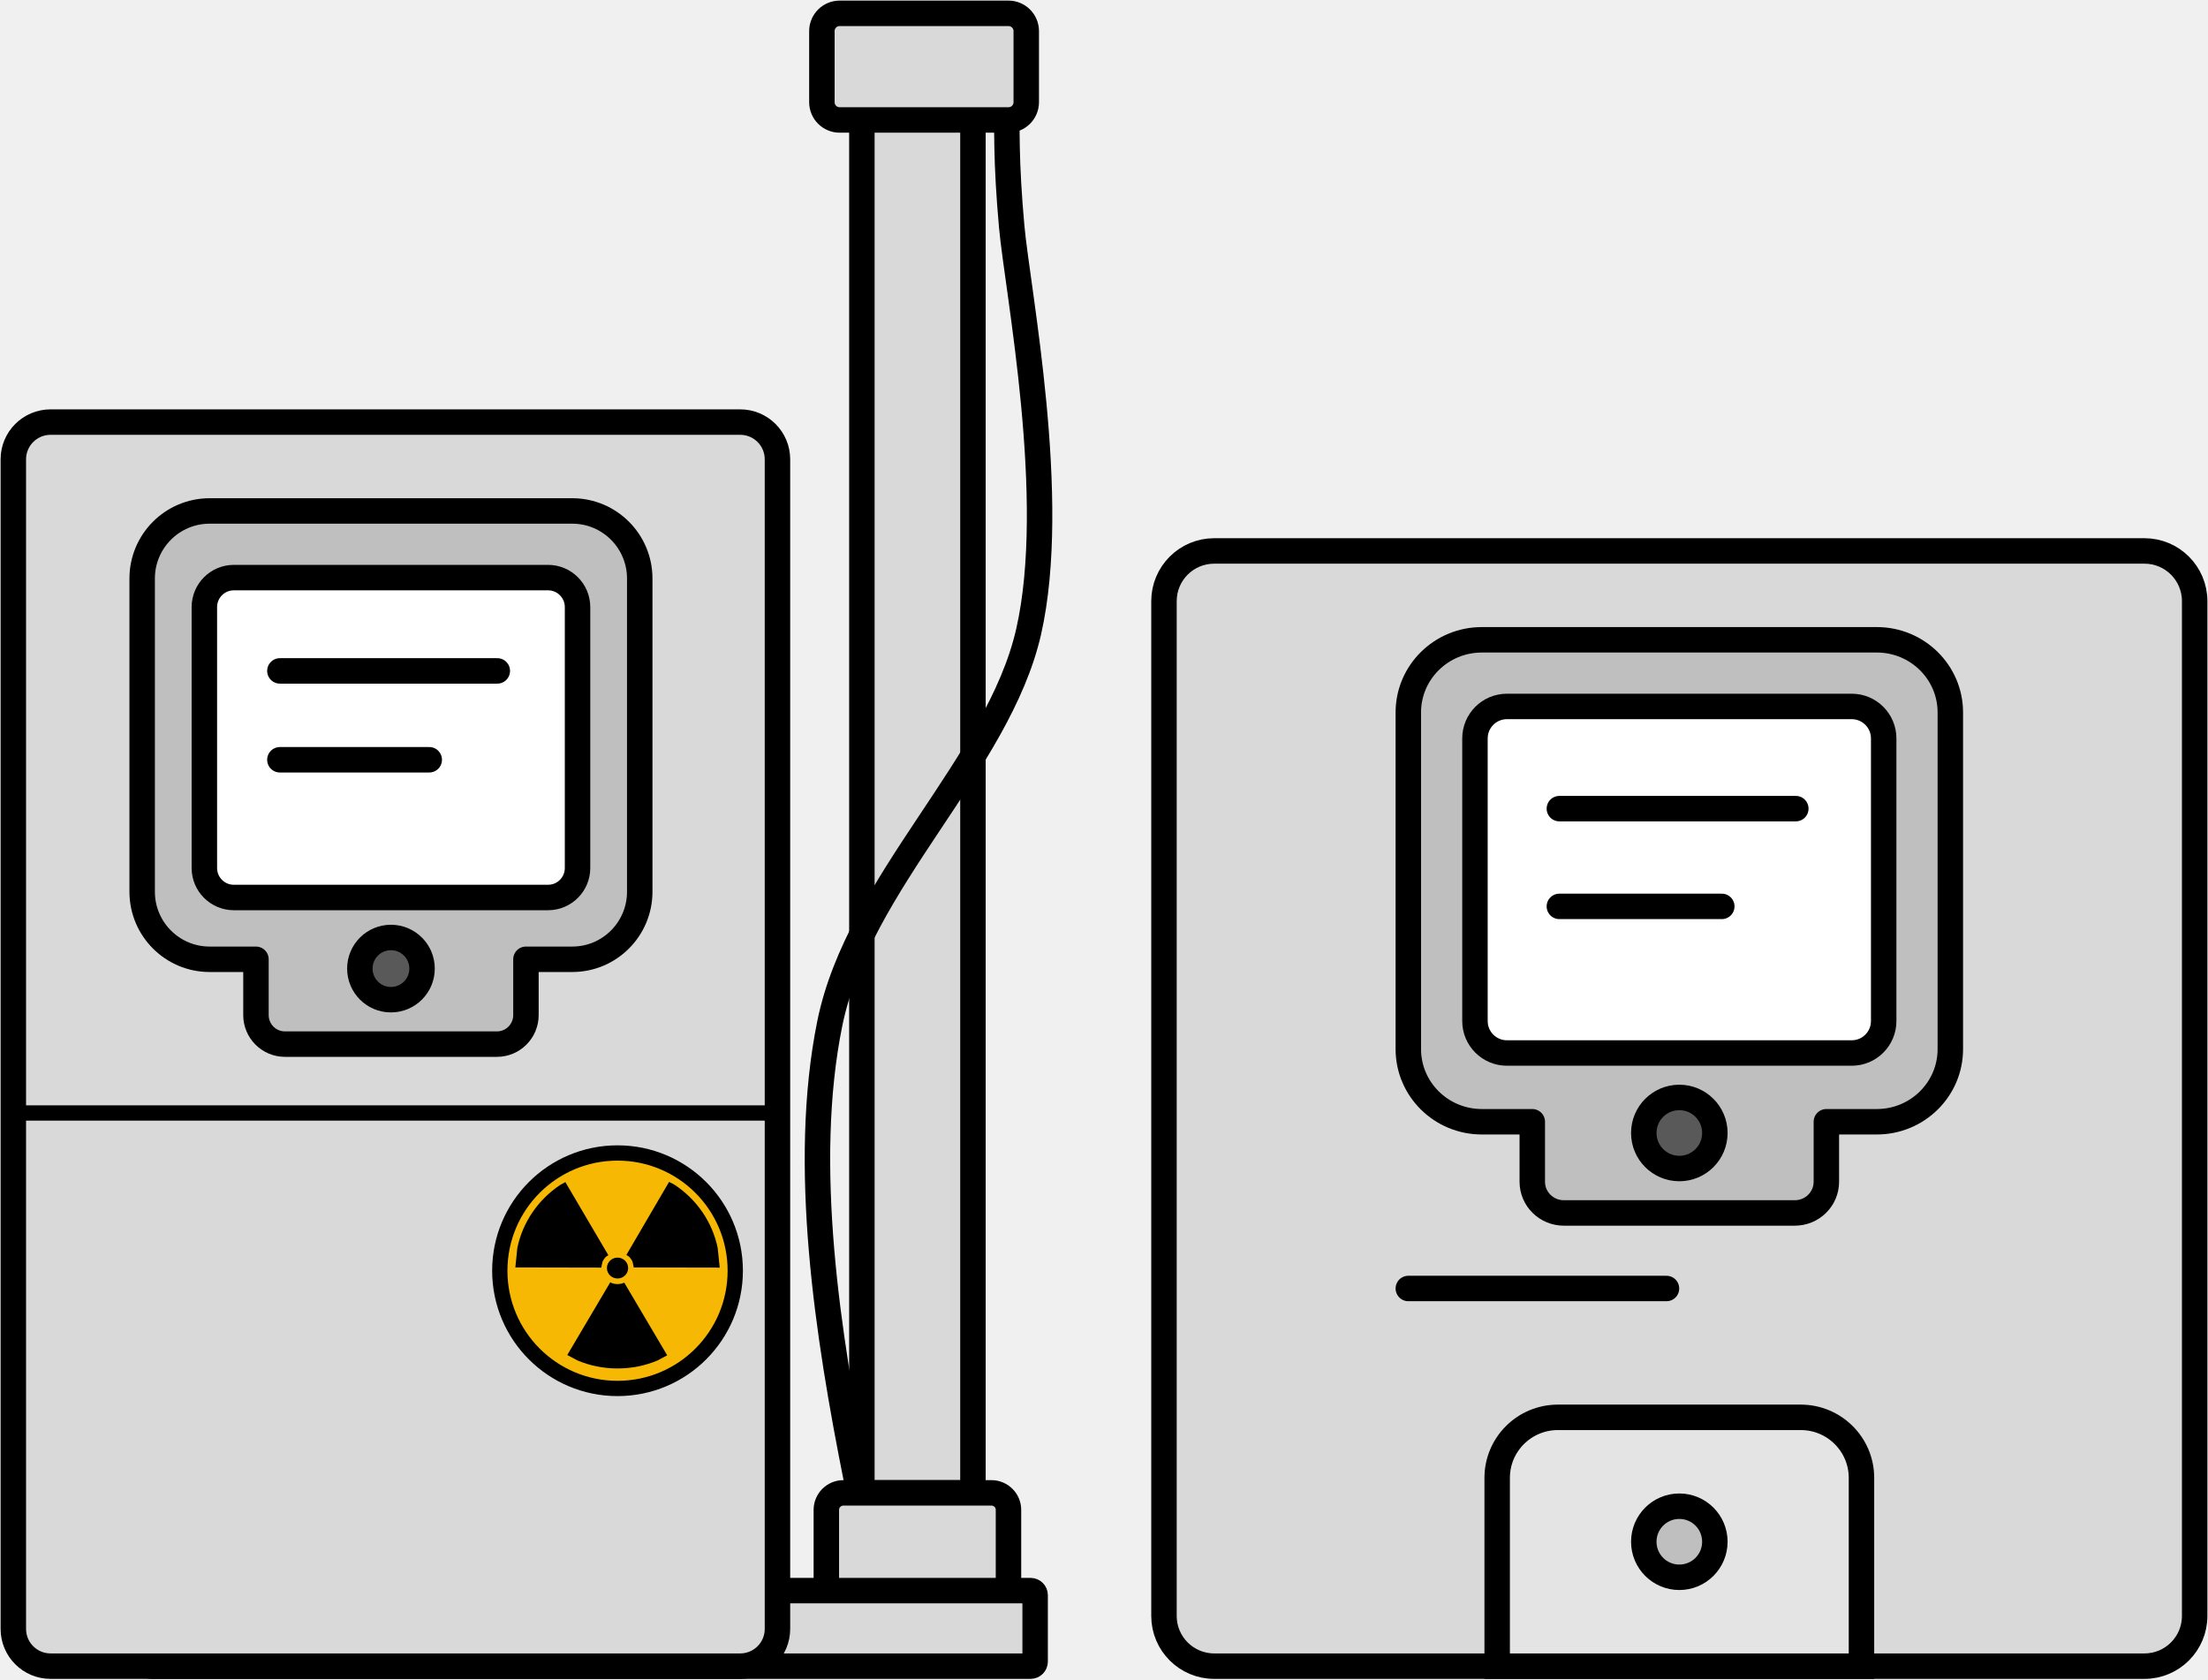
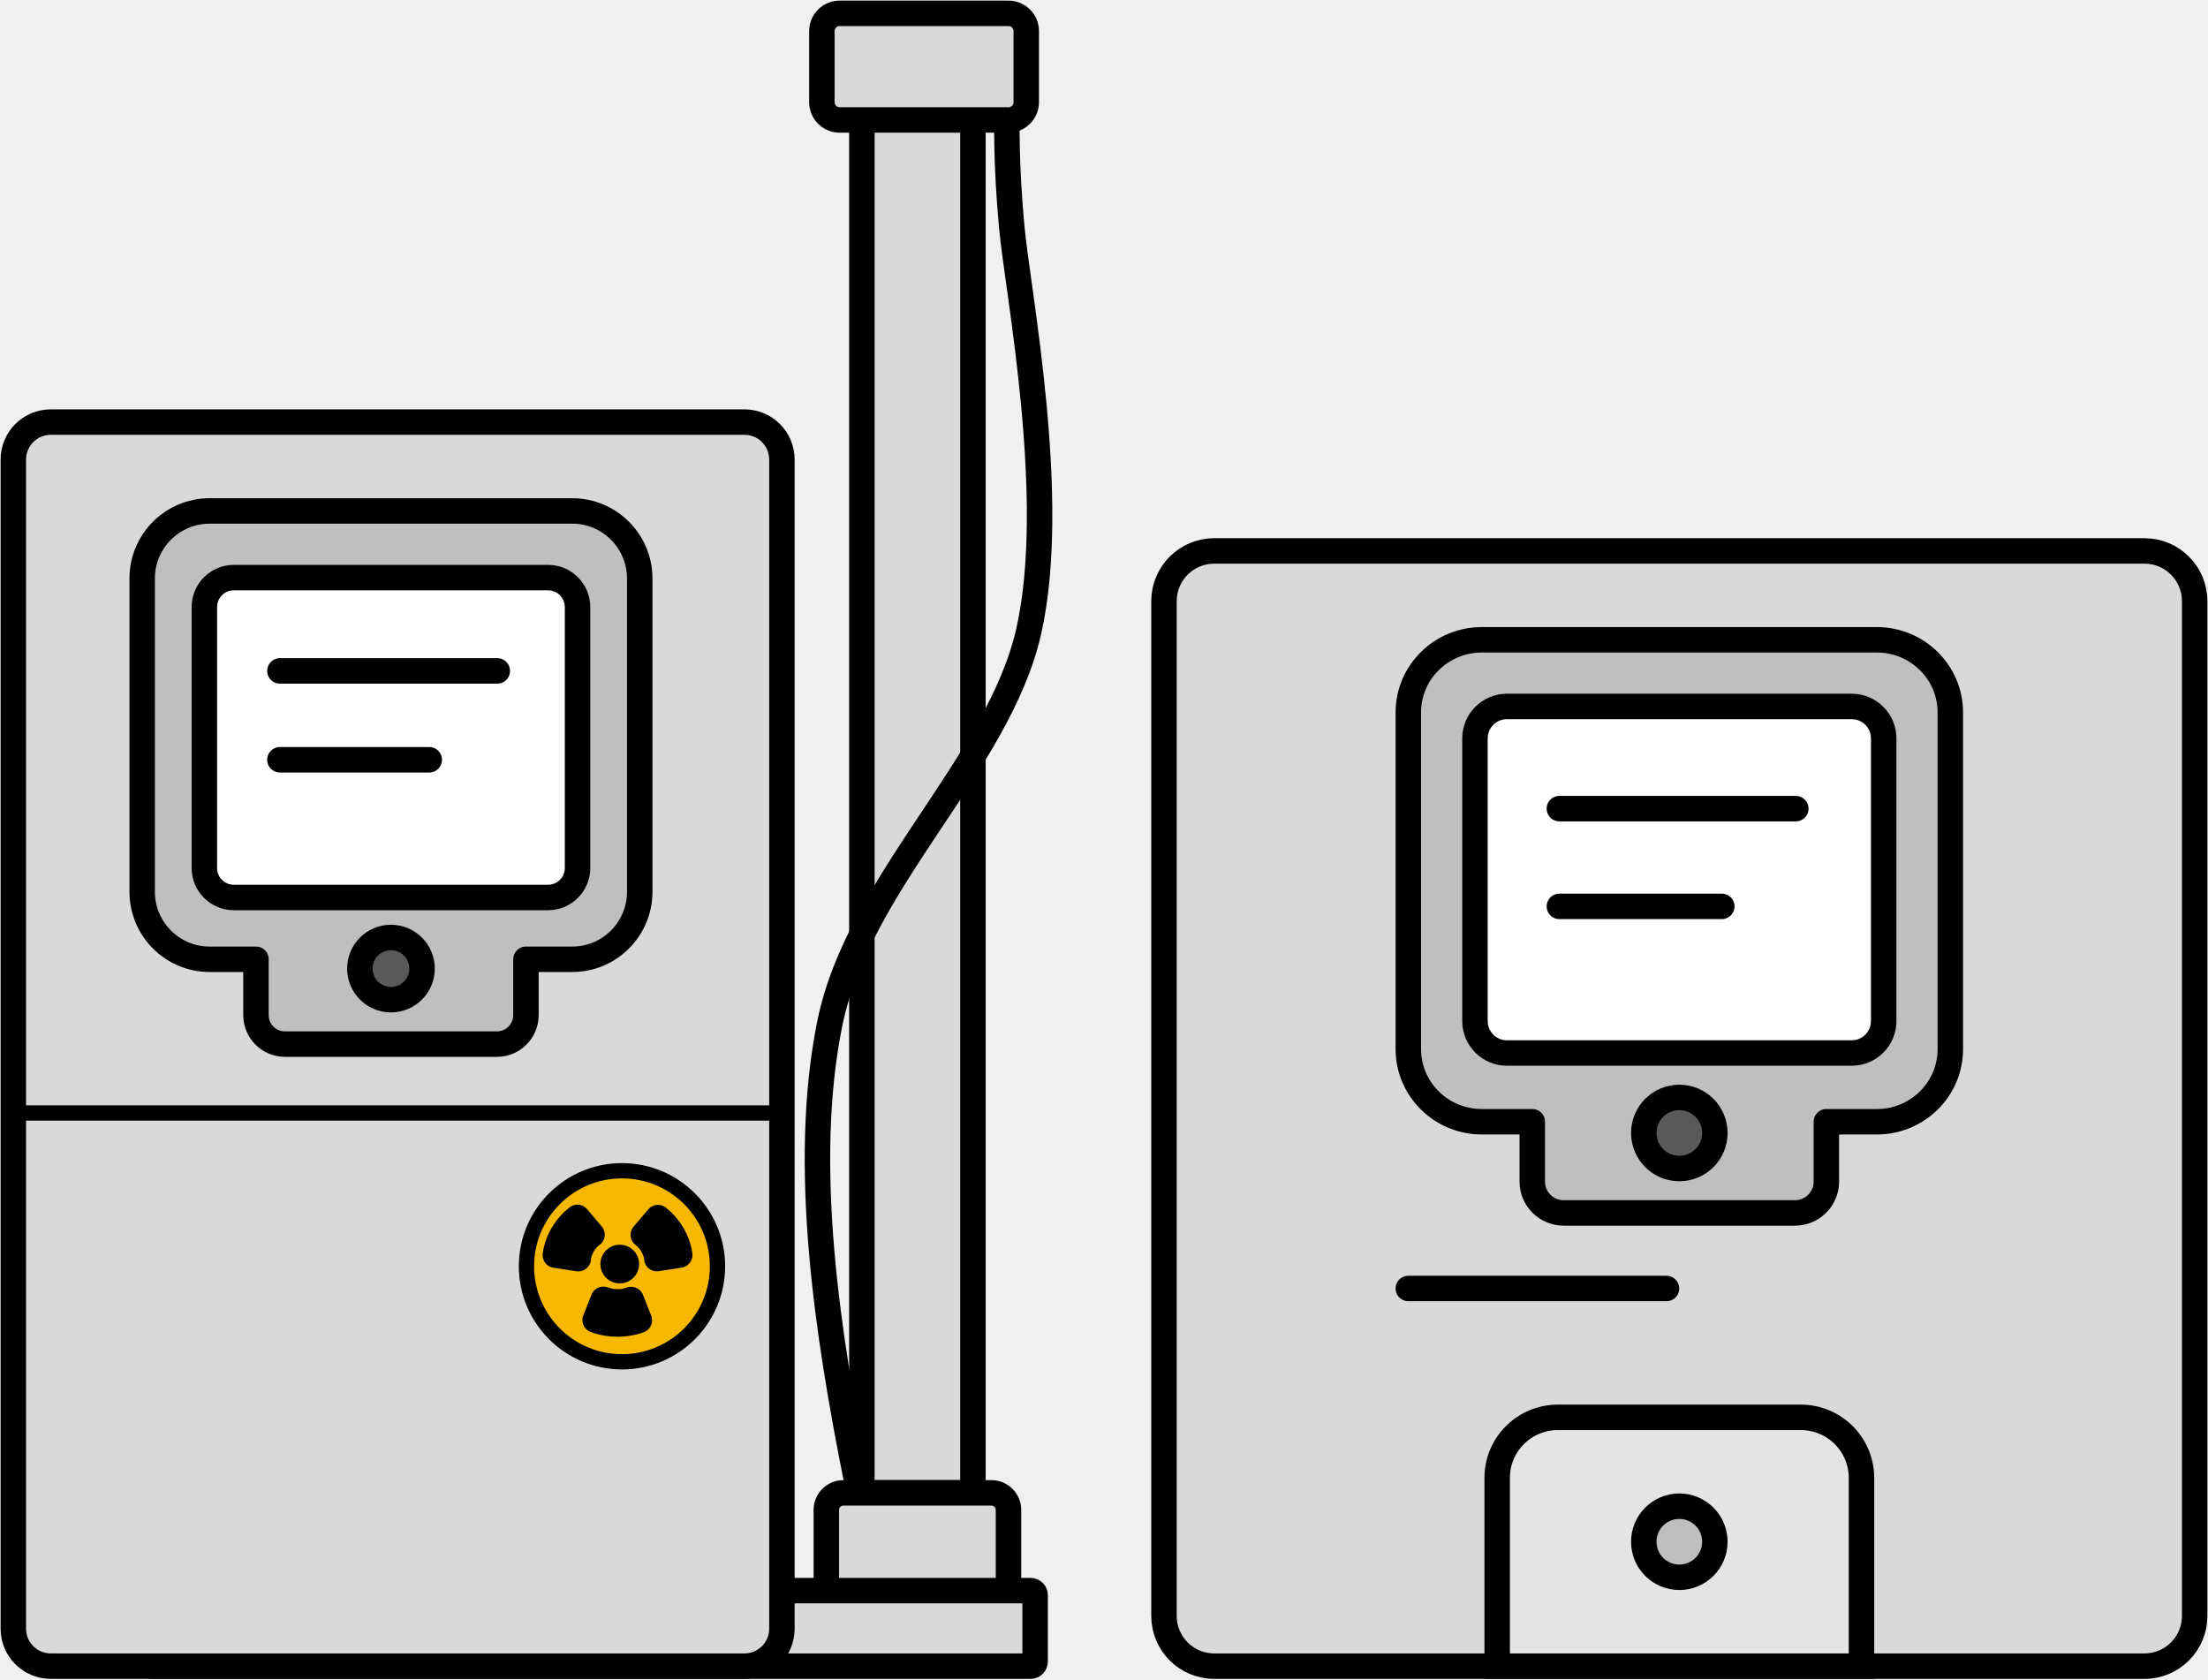
<svg xmlns="http://www.w3.org/2000/svg" width="497" height="378" xml:space="preserve" overflow="hidden">
  <g transform="translate(-3509 -1595)">
-     <path d="M3703 1619 3728 1619 3728 1931 3703 1931Z" stroke="#000000" stroke-width="5.729" stroke-linejoin="round" stroke-miterlimit="10" fill="#D9D9D9" fill-rule="evenodd" />
-     <path d="M3698.83 1931 3732.17 1931C3734.28 1931 3736 1932.72 3736 1934.83L3736 1954 3695 1954 3695 1934.83C3695 1932.72 3696.72 1931 3698.83 1931Z" stroke="#000000" stroke-width="5.729" stroke-linejoin="round" stroke-miterlimit="10" fill="#D9D9D9" fill-rule="evenodd" />
-     <path d="M3701.77 1928C3695.3 1895.57 3689.32 1857.14 3695.78 1825.34 3702.24 1793.54 3733.7 1767.08 3740.53 1737.2 3747.35 1707.31 3738.03 1660.41 3736.73 1646.05 3735.43 1631.69 3735.58 1623.35 3735.73 1615" stroke="#000000" stroke-width="5.729" stroke-miterlimit="8" fill="none" fill-rule="evenodd" />
-     <path d="M3694 1602C3694 1599.79 3695.79 1598 3698 1598L3736 1598C3738.21 1598 3740 1599.79 3740 1602L3740 1618C3740 1620.21 3738.21 1622 3736 1622L3698 1622C3695.79 1622 3694 1620.21 3694 1618Z" stroke="#000000" stroke-width="5.729" stroke-linejoin="round" stroke-miterlimit="10" fill="#D9D9D9" fill-rule="evenodd" />
-     <path d="M3542 1954.03C3542 1953.46 3542.46 1953 3543.03 1953L3740.97 1953C3741.54 1953 3742 1953.46 3742 1954.03L3742 1968.97C3742 1969.54 3741.54 1970 3740.97 1970L3543.03 1970C3542.46 1970 3542 1969.54 3542 1968.97Z" stroke="#000000" stroke-width="5.729" stroke-miterlimit="8" fill="#D9D9D9" fill-rule="evenodd" />
-     <path d="M3512 1698.38C3512 1693.75 3515.75 1690 3520.38 1690L3675.62 1690C3680.25 1690 3684 1693.75 3684 1698.38L3684 1961.62C3684 1966.25 3680.25 1970 3675.62 1970L3520.38 1970C3515.75 1970 3512 1966.25 3512 1961.62Z" stroke="#000000" stroke-width="5.729" stroke-miterlimit="8" fill="#D9D9D9" fill-rule="evenodd" />
-     <path d="M96.815 0 15.185 0C6.799 0 0 6.809 0 15.208L0 85.698C0 94.097 6.799 100.906 15.185 100.906L25.615 100.906 25.615 113.467C25.615 117.075 28.536 120 32.138 120L79.862 120C83.464 120 86.385 117.075 86.385 113.467L86.385 100.906 96.815 100.906C105.201 100.906 112 94.097 112 85.698L112 15.208C112 6.809 105.201 0 96.815 0Z" stroke="#000000" stroke-width="5.729" stroke-linecap="round" stroke-linejoin="round" stroke-miterlimit="10" fill="#BFBFBF" fill-rule="evenodd" transform="matrix(-1 0 0 1 3653 1710)" />
-     <path d="M0 6.638C-1.33679e-15 2.972 2.972-1.33679e-15 6.638-2.67358e-15L77.362 0C81.028-1.33679e-15 84 2.972 84 6.638L84 65.362C84 69.028 81.028 72 77.362 72L6.638 72C2.972 72 0 69.028 0 65.362Z" stroke="#000000" stroke-width="5.729" stroke-miterlimit="8" fill="#FFFFFF" fill-rule="evenodd" transform="matrix(-1 0 0 1 3639 1725)" />
-     <path d="M3590 1813C3590 1809.13 3593.13 1806 3597 1806 3600.87 1806 3604 1809.13 3604 1813 3604 1816.87 3600.87 1820 3597 1820 3593.13 1820 3590 1816.87 3590 1813Z" stroke="#000000" stroke-width="5.729" stroke-miterlimit="8" fill="#595959" fill-rule="evenodd" />
-     <path d="M3572 1746 3620.94 1746" stroke="#000000" stroke-width="5.729" stroke-linecap="round" stroke-miterlimit="8" fill="none" fill-rule="evenodd" />
-     <path d="M3572 1766 3605.62 1766" stroke="#000000" stroke-width="5.729" stroke-linecap="round" stroke-miterlimit="8" fill="none" fill-rule="evenodd" />
-     <path d="M3511.5 1845.5 3684.81 1845.5" stroke="#000000" stroke-width="3.438" stroke-miterlimit="8" fill="none" fill-rule="evenodd" />
-     <path d="M3621.5 1881C3621.5 1866.36 3633.36 1854.5 3648 1854.5 3662.64 1854.5 3674.5 1866.36 3674.5 1881 3674.5 1895.64 3662.64 1907.5 3648 1907.5 3633.36 1907.5 3621.5 1895.64 3621.5 1881Z" stroke="#000000" stroke-width="3.438" stroke-miterlimit="8" fill="#F6B803" fill-rule="evenodd" />
-     <path d="M3646.37 1883.6 3646.57 1883.73C3647.01 1883.91 3647.49 1884.01 3648 1884.01 3648.51 1884.01 3648.99 1883.91 3649.43 1883.73L3649.51 1883.68 3659.18 1900.04 3656.96 1901.22C3654.2 1902.37 3651.18 1903 3648 1903 3644.82 1903 3641.79 1902.37 3639.04 1901.22L3636.69 1899.97ZM3648 1878.05C3649.32 1878.05 3650.39 1879.11 3650.39 1880.4 3650.39 1881.7 3649.32 1882.75 3648 1882.75 3646.68 1882.75 3645.61 1881.7 3645.61 1880.4 3645.61 1879.11 3646.68 1878.05 3648 1878.05ZM3636.26 1861.06 3645.93 1877.5 3645.4 1877.85C3645.07 1878.18 3644.8 1878.57 3644.61 1879L3644.34 1880.3 3625 1880.26 3625.45 1875.85C3626.68 1869.97 3630.23 1864.92 3635.13 1861.67ZM3659.61 1861 3660.86 1861.67C3665.76 1864.92 3669.32 1869.97 3670.54 1875.85L3671 1880.3 3651.65 1880.26 3651.39 1879C3651.2 1878.57 3650.93 1878.18 3650.6 1877.85L3649.99 1877.45Z" fill-rule="evenodd" />
    <path d="M3771 1730.3C3771 1724.06 3776.06 1719 3782.3 1719L3991.7 1719C3997.94 1719 4003 1724.06 4003 1730.3L4003 1958.7C4003 1964.94 3997.94 1970 3991.7 1970L3782.3 1970C3776.06 1970 3771 1964.94 3771 1958.7Z" stroke="#000000" stroke-width="5.729" stroke-miterlimit="8" fill="#D9D9D9" fill-rule="evenodd" />
    <path d="M105.459 0 16.541 0C7.406 0 0 7.319 0 16.348L0 92.126C0 101.155 7.406 108.474 16.541 108.474L27.902 108.474 27.902 121.977C27.902 125.856 31.083 129 35.008 129L86.992 129C90.917 129 94.098 125.856 94.098 121.977L94.098 108.474 105.459 108.474C114.594 108.474 122 101.155 122 92.126L122 16.348C122 7.319 114.594 0 105.459 0Z" stroke="#000000" stroke-width="5.729" stroke-linecap="round" stroke-linejoin="round" stroke-miterlimit="10" fill="#BFBFBF" fill-rule="evenodd" transform="matrix(-1 0 0 1 3948 1739)" />
    <path d="M0 7.192C-1.4641e-15 3.22 3.22 0 7.192 0L84.808 0C88.78-1.4641e-15 92 3.22 92 7.192L92 70.808C92 74.78 88.78 78 84.808 78L7.192 78C3.22 78 0 74.78 0 70.808Z" stroke="#000000" stroke-width="5.729" stroke-miterlimit="8" fill="#FFFFFF" fill-rule="evenodd" transform="matrix(-1 0 0 1 3933 1754)" />
    <path d="M3879 1850C3879 1845.58 3882.58 1842 3887 1842 3891.42 1842 3895 1845.58 3895 1850 3895 1854.42 3891.42 1858 3887 1858 3882.58 1858 3879 1854.42 3879 1850Z" stroke="#000000" stroke-width="5.729" stroke-miterlimit="8" fill="#595959" fill-rule="evenodd" />
    <path d="M3860 1777 3913.22 1777" stroke="#000000" stroke-width="5.729" stroke-linecap="round" stroke-miterlimit="8" fill="none" fill-rule="evenodd" />
    <path d="M3860 1799 3896.56 1799" stroke="#000000" stroke-width="5.729" stroke-linecap="round" stroke-miterlimit="8" fill="none" fill-rule="evenodd" />
    <path d="M3826 1885 3884.11 1885" stroke="#000000" stroke-width="5.729" stroke-linecap="round" stroke-linejoin="round" stroke-miterlimit="10" fill="none" fill-rule="evenodd" />
    <path d="M3859.67 1914 3914.33 1914C3921.88 1914 3928 1920.1 3928 1927.62L3928 1970 3846 1970 3846 1927.62C3846 1920.1 3852.12 1914 3859.67 1914Z" stroke="#000000" stroke-width="5.729" stroke-miterlimit="8" fill="#E4E4E4" fill-rule="evenodd" />
    <path d="M3879 1942C3879 1937.58 3882.58 1934 3887 1934 3891.42 1934 3895 1937.58 3895 1942 3895 1946.42 3891.42 1950 3887 1950 3882.58 1950 3879 1946.42 3879 1942Z" stroke="#000000" stroke-width="5.729" stroke-miterlimit="8" fill="#BFBFBF" fill-rule="evenodd" />
+     <path d="M3703 1619 3728 1619 3728 1931 3703 1931Z" stroke="#000000" stroke-width="5.729" stroke-linejoin="round" stroke-miterlimit="10" fill="#D9D9D9" fill-rule="evenodd" />
+     <path d="M3698.83 1931 3732.17 1931C3734.28 1931 3736 1932.72 3736 1934.83L3736 1954 3695 1954 3695 1934.83C3695 1932.72 3696.72 1931 3698.83 1931Z" stroke="#000000" stroke-width="5.729" stroke-linejoin="round" stroke-miterlimit="10" fill="#D9D9D9" fill-rule="evenodd" />
+     <path d="M3701.77 1928C3695.3 1895.57 3689.32 1857.14 3695.78 1825.34 3702.24 1793.54 3733.7 1767.08 3740.53 1737.2 3747.35 1707.31 3738.03 1660.41 3736.73 1646.05 3735.43 1631.69 3735.58 1623.35 3735.73 1615" stroke="#000000" stroke-width="5.729" stroke-miterlimit="8" fill="none" fill-rule="evenodd" />
+     <path d="M3694 1602C3694 1599.79 3695.79 1598 3698 1598L3736 1598C3738.21 1598 3740 1599.79 3740 1602L3740 1618C3740 1620.21 3738.21 1622 3736 1622L3698 1622C3695.79 1622 3694 1620.21 3694 1618Z" stroke="#000000" stroke-width="5.729" stroke-linejoin="round" stroke-miterlimit="10" fill="#D9D9D9" fill-rule="evenodd" />
+     <path d="M3542 1954.03C3542 1953.46 3542.46 1953 3543.03 1953L3740.97 1953C3741.54 1953 3742 1953.46 3742 1954.03L3742 1968.97C3742 1969.54 3741.54 1970 3740.97 1970L3543.03 1970C3542.46 1970 3542 1969.54 3542 1968.97Z" stroke="#000000" stroke-width="5.729" stroke-miterlimit="8" fill="#D9D9D9" fill-rule="evenodd" />
+     <path d="M3512 1698.43C3512 1693.77 3515.77 1690 3520.43 1690L3676.57 1690C3681.23 1690 3685 1693.77 3685 1698.43L3685 1961.57C3685 1966.23 3681.23 1970 3676.57 1970L3520.43 1970C3515.77 1970 3512 1966.23 3512 1961.57Z" stroke="#000000" stroke-width="5.729" stroke-miterlimit="8" fill="#D9D9D9" fill-rule="evenodd" />
+     <path d="M96.815 0 15.185 0C6.799 0 0 6.809 0 15.208L0 85.698C0 94.097 6.799 100.906 15.185 100.906L25.615 100.906 25.615 113.467C25.615 117.075 28.536 120 32.138 120L79.862 120C83.464 120 86.385 117.075 86.385 113.467L86.385 100.906 96.815 100.906C105.201 100.906 112 94.097 112 85.698L112 15.208C112 6.809 105.201 0 96.815 0Z" stroke="#000000" stroke-width="5.729" stroke-linecap="round" stroke-linejoin="round" stroke-miterlimit="10" fill="#BFBFBF" fill-rule="evenodd" transform="matrix(-1 0 0 1 3653 1710)" />
+     <path d="M0 6.638C-1.33679e-15 2.972 2.972-1.33679e-15 6.638-2.67358e-15L77.362 0C81.028-1.33679e-15 84 2.972 84 6.638L84 65.362C84 69.028 81.028 72 77.362 72L6.638 72C2.972 72 0 69.028 0 65.362Z" stroke="#000000" stroke-width="5.729" stroke-miterlimit="8" fill="#FFFFFF" fill-rule="evenodd" transform="matrix(-1 0 0 1 3639 1725)" />
+     <path d="M3590 1813C3590 1809.13 3593.13 1806 3597 1806 3600.87 1806 3604 1809.13 3604 1813 3604 1816.87 3600.87 1820 3597 1820 3593.13 1820 3590 1816.87 3590 1813Z" stroke="#000000" stroke-width="5.729" stroke-miterlimit="8" fill="#595959" fill-rule="evenodd" />
+     <path d="M3572 1746 3620.94 1746" stroke="#000000" stroke-width="5.729" stroke-linecap="round" stroke-miterlimit="8" fill="none" fill-rule="evenodd" />
+     <path d="M3572 1766 3605.62 1766" stroke="#000000" stroke-width="5.729" stroke-linecap="round" stroke-miterlimit="8" fill="none" fill-rule="evenodd" />
+     <path d="M3512.5 1845.5 3685.81 1845.5" stroke="#000000" stroke-width="3.438" stroke-miterlimit="8" fill="none" fill-rule="evenodd" />
+     <path d="M3627.5 1880C3627.5 1868.13 3637.13 1858.5 3649 1858.5 3660.87 1858.5 3670.5 1868.13 3670.5 1880 3670.5 1891.87 3660.87 1901.5 3649 1901.5 3637.13 1901.5 3627.5 1891.87 3627.5 1880Z" stroke="#000000" stroke-width="3.438" stroke-miterlimit="8" fill="#F6B803" fill-rule="evenodd" />
+     <path d="M3644.81 1887.44 3646.19 1887.85C3646.78 1887.96 3647.38 1888.02 3648 1888.02 3648.62 1888.02 3649.23 1887.96 3649.81 1887.85L3651.06 1887.48 3652.91 1892.15 3652.21 1892.39C3650.88 1892.79 3649.47 1893 3648 1893 3646.54 1893 3645.12 1892.79 3643.79 1892.39L3642.96 1892.1ZM3657.1 1869.05 3658.02 1869.84C3659.94 1871.69 3661.31 1874.05 3661.88 1876.7L3662 1877.47 3656.85 1878.27 3656.79 1877.71C3656.43 1876.03 3655.56 1874.53 3654.34 1873.36L3653.8 1872.93ZM3638.96 1869 3642.26 1872.89 3641.66 1873.36C3640.44 1874.53 3639.57 1876.03 3639.22 1877.71L3639.16 1878.29 3634 1877.49 3634.13 1876.7C3634.69 1874.05 3636.06 1871.69 3637.99 1869.84Z" stroke="#000000" stroke-width="5.729" stroke-linecap="round" stroke-linejoin="round" stroke-miterlimit="10" fill-rule="evenodd" />
+     <path d="M3647 1879.5C3647 1878.67 3647.67 1878 3648.5 1878 3649.33 1878 3650 1878.67 3650 1879.5 3650 1880.33 3649.33 1881 3648.5 1881 3647.67 1881 3647 1880.33 3647 1879.5Z" stroke="#000000" stroke-width="5.729" stroke-linecap="round" stroke-linejoin="round" stroke-miterlimit="10" fill-rule="evenodd" />
  </g>
</svg>
